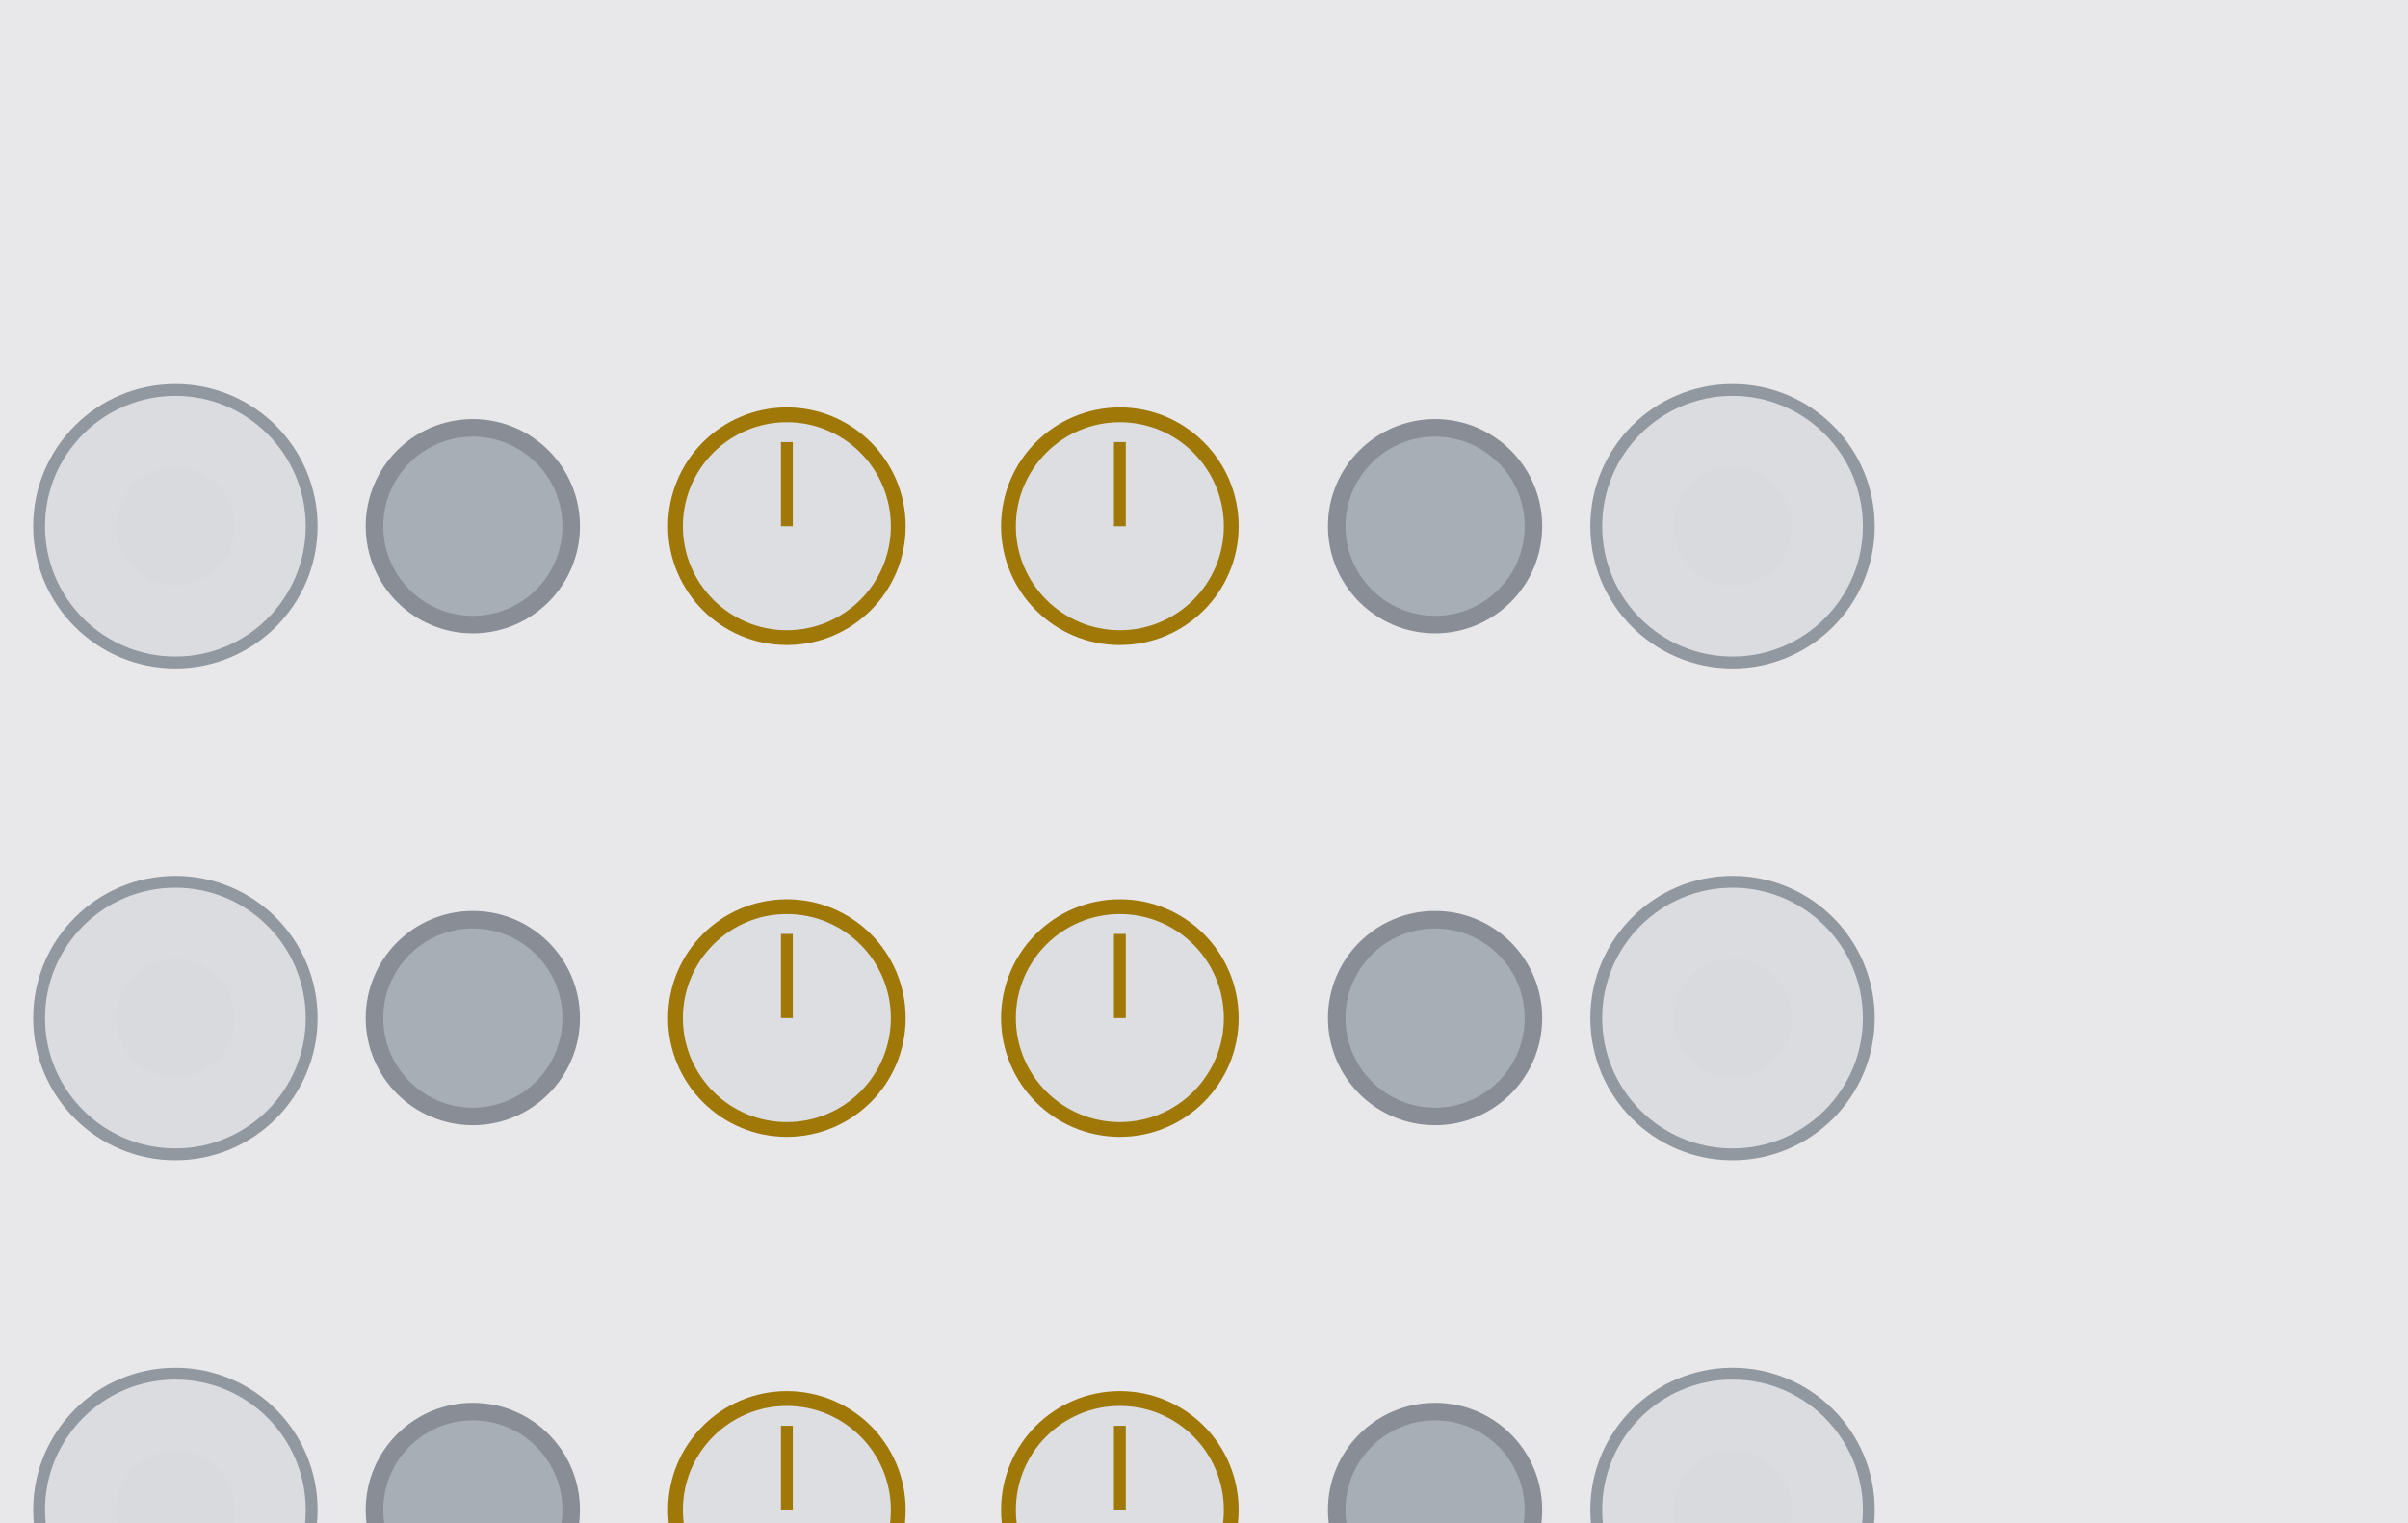
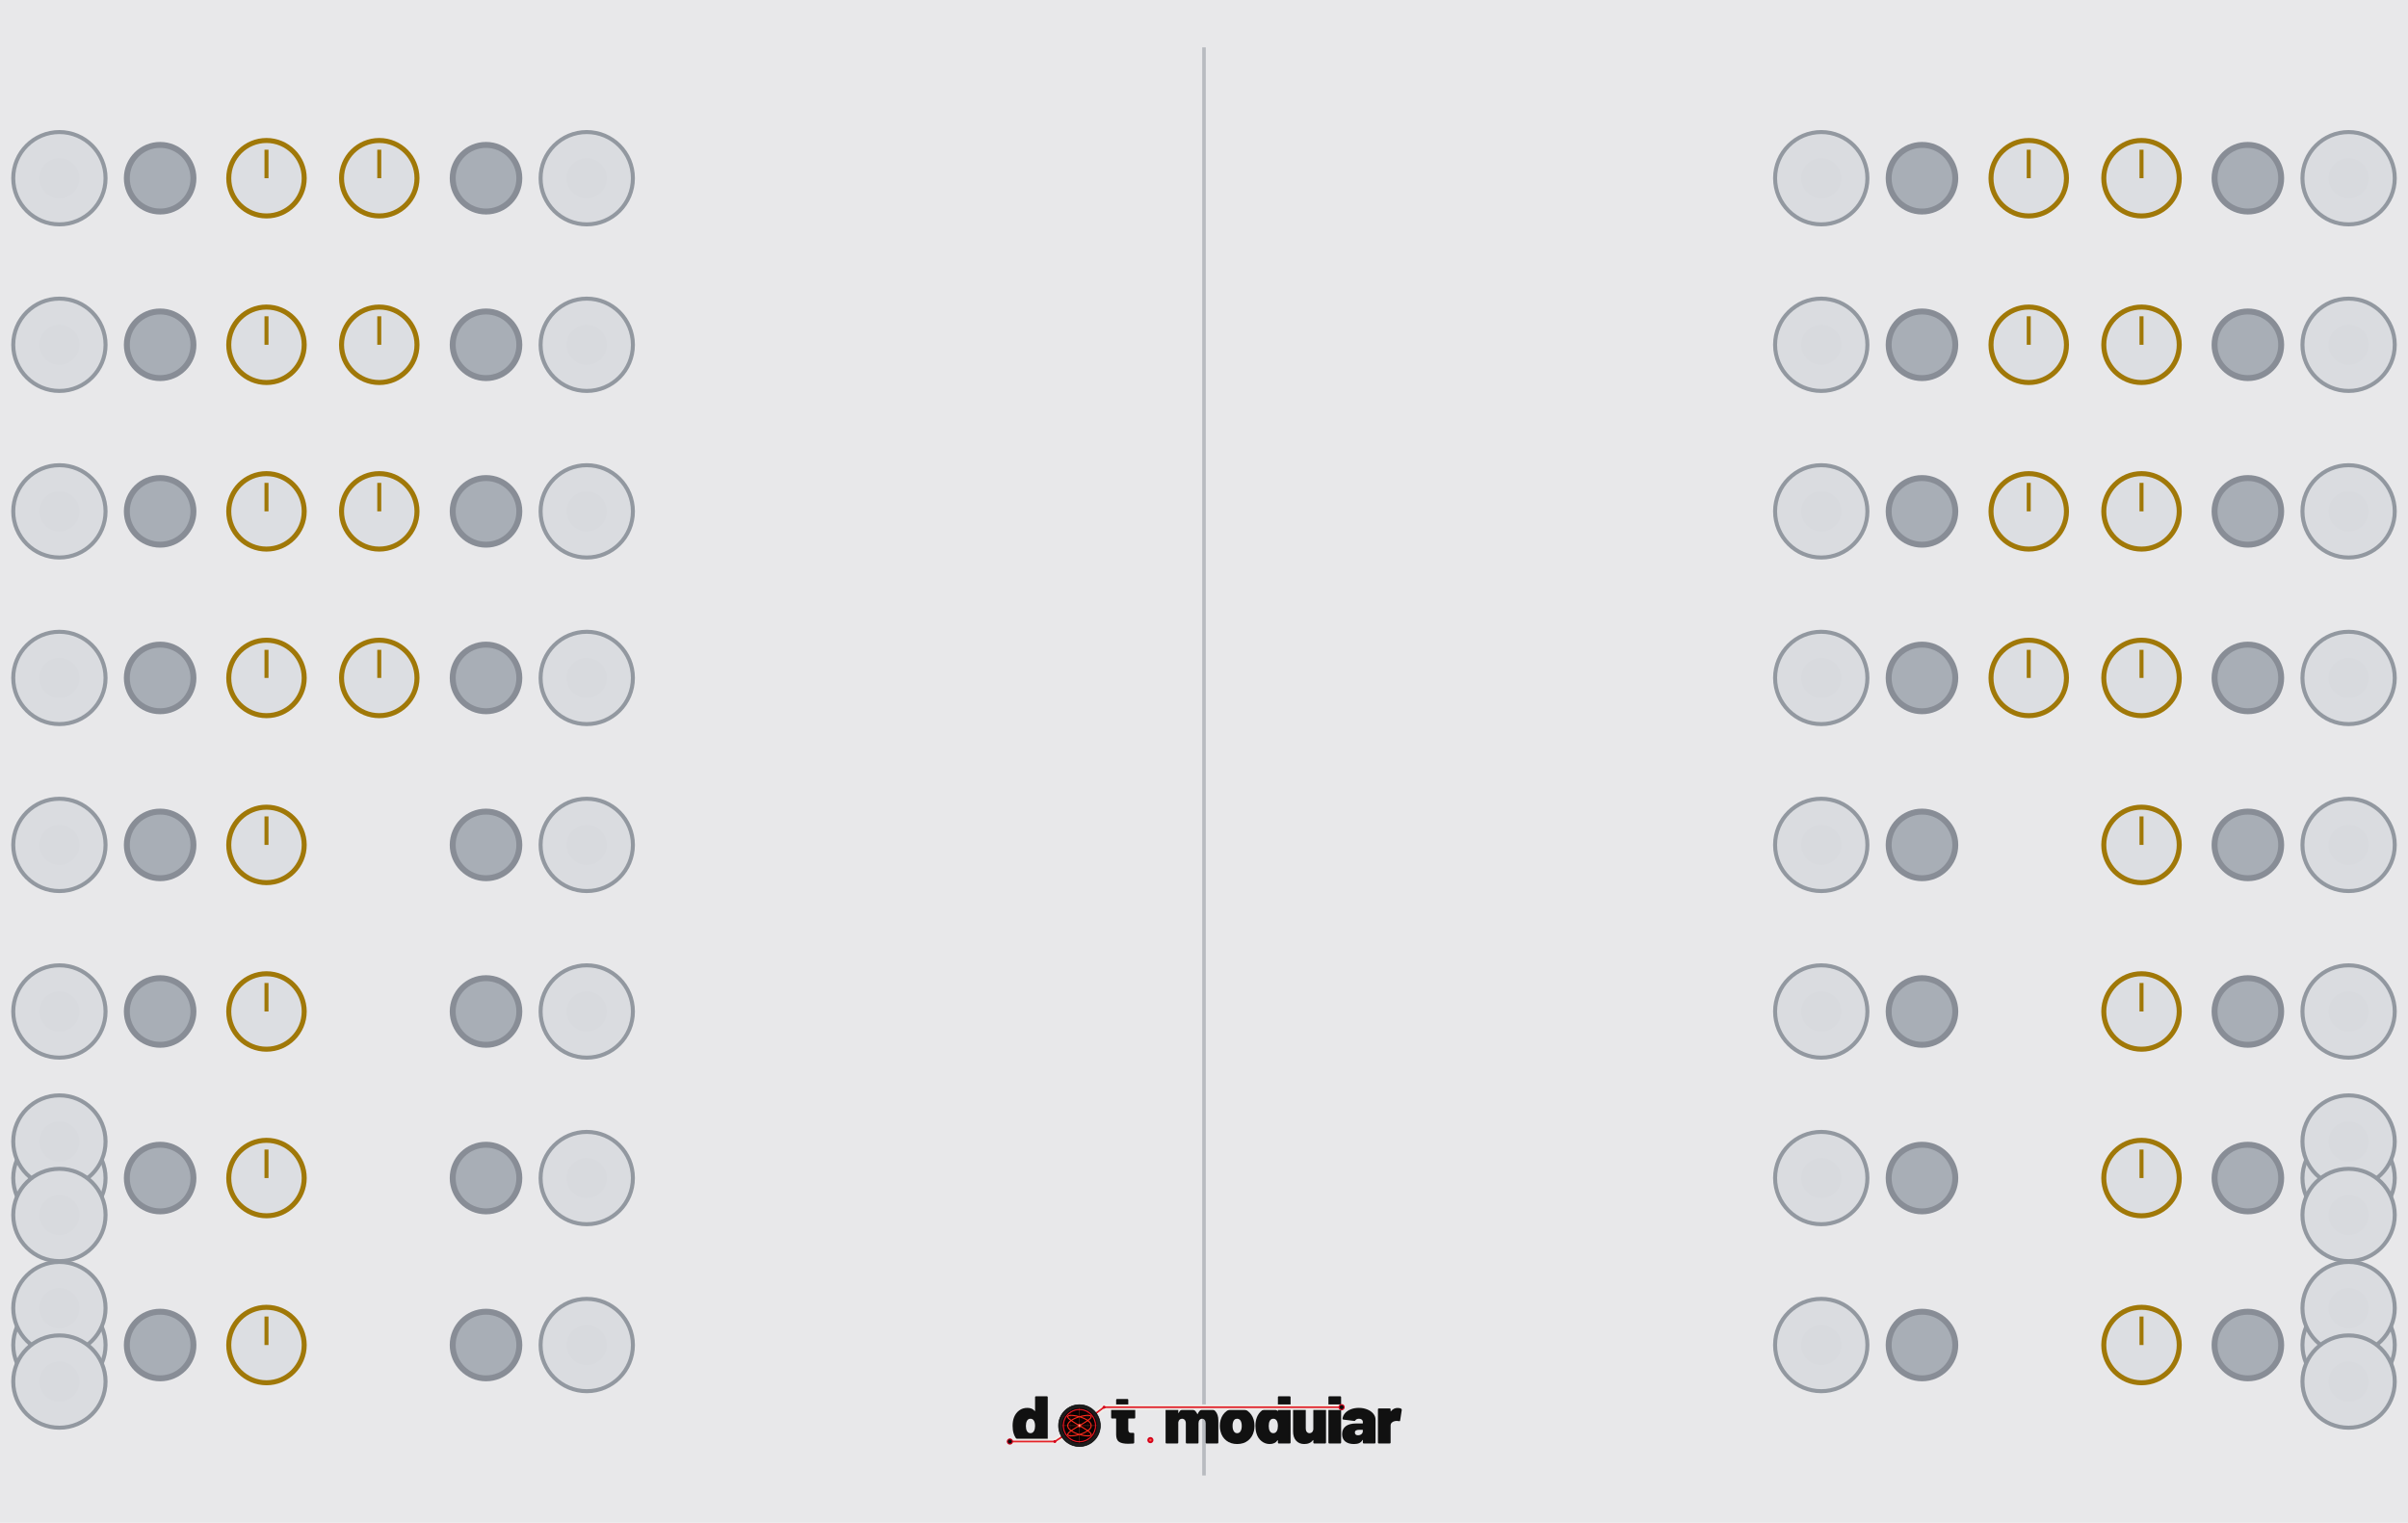
- <svg xmlns="http://www.w3.org/2000/svg" width="203.2" height="128.5" viewBox="0 0 203.2 128.5">
+ <svg xmlns="http://www.w3.org/2000/svg" width="600.0" height="379.43" viewBox="0 0 600.0 379.43">
  <rect width="600.0" height="379.4" fill="#e8e8ea" />
  <line x1="300.0" y1="11.8" x2="300.0" y2="367.6" stroke="#888d96" stroke-width="0.89" opacity="0.5" />
  <circle cx="14.8" cy="44.4" r="11.5" fill="#dadce0" stroke="#9298a0" stroke-width="1" />
  <circle cx="14.8" cy="44.4" r="5.0" fill="#d8dade" />
  <circle cx="146.2" cy="44.4" r="11.5" fill="#dadce0" stroke="#9298a0" stroke-width="1" />
  <circle cx="146.2" cy="44.4" r="5.0" fill="#d8dade" />
  <circle cx="39.9" cy="44.4" r="8.3" fill="#a8aeb6" stroke="#888d96" stroke-width="1.48" />
  <circle cx="121.1" cy="44.4" r="8.3" fill="#a8aeb6" stroke="#888d96" stroke-width="1.48" />
  <circle cx="66.4" cy="44.4" r="9.4" fill="#dcdee2" stroke="#a07808" stroke-width="1.25" />
  <line x1="66.4" y1="44.4" x2="66.4" y2="37.3" stroke="#a07808" stroke-width="1" />
  <circle cx="94.5" cy="44.4" r="9.4" fill="#dcdee2" stroke="#a07808" stroke-width="1.25" />
  <line x1="94.5" y1="44.4" x2="94.5" y2="37.3" stroke="#a07808" stroke-width="1" />
  <circle cx="585.2" cy="44.4" r="11.5" fill="#dadce0" stroke="#9298a0" stroke-width="1" />
  <circle cx="585.2" cy="44.4" r="5.0" fill="#d8dade" />
  <circle cx="453.8" cy="44.4" r="11.5" fill="#dadce0" stroke="#9298a0" stroke-width="1" />
  <circle cx="453.8" cy="44.4" r="5.0" fill="#d8dade" />
  <circle cx="560.1" cy="44.4" r="8.3" fill="#a8aeb6" stroke="#888d96" stroke-width="1.48" />
  <circle cx="478.9" cy="44.4" r="8.3" fill="#a8aeb6" stroke="#888d96" stroke-width="1.48" />
  <circle cx="533.6" cy="44.4" r="9.4" fill="#dcdee2" stroke="#a07808" stroke-width="1.25" />
  <line x1="533.6" y1="44.4" x2="533.6" y2="37.3" stroke="#a07808" stroke-width="1" />
  <circle cx="505.5" cy="44.4" r="9.4" fill="#dcdee2" stroke="#a07808" stroke-width="1.25" />
  <line x1="505.5" y1="44.4" x2="505.5" y2="37.3" stroke="#a07808" stroke-width="1" />
  <circle cx="14.8" cy="85.9" r="11.5" fill="#dadce0" stroke="#9298a0" stroke-width="1" />
  <circle cx="14.8" cy="85.9" r="5.0" fill="#d8dade" />
  <circle cx="146.2" cy="85.9" r="11.5" fill="#dadce0" stroke="#9298a0" stroke-width="1" />
  <circle cx="146.2" cy="85.9" r="5.0" fill="#d8dade" />
  <circle cx="39.9" cy="85.9" r="8.3" fill="#a8aeb6" stroke="#888d96" stroke-width="1.48" />
  <circle cx="121.1" cy="85.9" r="8.3" fill="#a8aeb6" stroke="#888d96" stroke-width="1.48" />
  <circle cx="66.4" cy="85.9" r="9.4" fill="#dcdee2" stroke="#a07808" stroke-width="1.25" />
  <line x1="66.4" y1="85.9" x2="66.4" y2="78.8" stroke="#a07808" stroke-width="1" />
  <circle cx="94.5" cy="85.9" r="9.4" fill="#dcdee2" stroke="#a07808" stroke-width="1.25" />
  <line x1="94.5" y1="85.9" x2="94.5" y2="78.8" stroke="#a07808" stroke-width="1" />
  <circle cx="585.2" cy="85.9" r="11.5" fill="#dadce0" stroke="#9298a0" stroke-width="1" />
  <circle cx="585.2" cy="85.9" r="5.0" fill="#d8dade" />
  <circle cx="453.8" cy="85.9" r="11.5" fill="#dadce0" stroke="#9298a0" stroke-width="1" />
  <circle cx="453.8" cy="85.9" r="5.0" fill="#d8dade" />
  <circle cx="560.1" cy="85.9" r="8.3" fill="#a8aeb6" stroke="#888d96" stroke-width="1.48" />
  <circle cx="478.9" cy="85.9" r="8.3" fill="#a8aeb6" stroke="#888d96" stroke-width="1.48" />
  <circle cx="533.6" cy="85.9" r="9.4" fill="#dcdee2" stroke="#a07808" stroke-width="1.25" />
  <line x1="533.6" y1="85.9" x2="533.6" y2="78.8" stroke="#a07808" stroke-width="1" />
  <circle cx="505.5" cy="85.9" r="9.4" fill="#dcdee2" stroke="#a07808" stroke-width="1.25" />
  <line x1="505.5" y1="85.9" x2="505.5" y2="78.8" stroke="#a07808" stroke-width="1" />
  <circle cx="14.8" cy="127.4" r="11.5" fill="#dadce0" stroke="#9298a0" stroke-width="1" />
  <circle cx="14.8" cy="127.4" r="5.0" fill="#d8dade" />
  <circle cx="146.2" cy="127.4" r="11.5" fill="#dadce0" stroke="#9298a0" stroke-width="1" />
  <circle cx="146.2" cy="127.4" r="5.0" fill="#d8dade" />
  <circle cx="39.9" cy="127.4" r="8.3" fill="#a8aeb6" stroke="#888d96" stroke-width="1.48" />
  <circle cx="121.1" cy="127.4" r="8.3" fill="#a8aeb6" stroke="#888d96" stroke-width="1.48" />
  <circle cx="66.4" cy="127.4" r="9.4" fill="#dcdee2" stroke="#a07808" stroke-width="1.25" />
  <line x1="66.4" y1="127.4" x2="66.4" y2="120.3" stroke="#a07808" stroke-width="1" />
  <circle cx="94.5" cy="127.4" r="9.4" fill="#dcdee2" stroke="#a07808" stroke-width="1.25" />
  <line x1="94.5" y1="127.4" x2="94.5" y2="120.3" stroke="#a07808" stroke-width="1" />
  <circle cx="585.2" cy="127.4" r="11.5" fill="#dadce0" stroke="#9298a0" stroke-width="1" />
  <circle cx="585.2" cy="127.4" r="5.0" fill="#d8dade" />
  <circle cx="453.8" cy="127.4" r="11.5" fill="#dadce0" stroke="#9298a0" stroke-width="1" />
  <circle cx="453.8" cy="127.4" r="5.0" fill="#d8dade" />
  <circle cx="560.1" cy="127.4" r="8.3" fill="#a8aeb6" stroke="#888d96" stroke-width="1.48" />
  <circle cx="478.9" cy="127.4" r="8.3" fill="#a8aeb6" stroke="#888d96" stroke-width="1.48" />
  <circle cx="533.6" cy="127.4" r="9.4" fill="#dcdee2" stroke="#a07808" stroke-width="1.25" />
  <line x1="533.6" y1="127.4" x2="533.6" y2="120.3" stroke="#a07808" stroke-width="1" />
  <circle cx="505.5" cy="127.4" r="9.4" fill="#dcdee2" stroke="#a07808" stroke-width="1.25" />
  <line x1="505.5" y1="127.4" x2="505.5" y2="120.3" stroke="#a07808" stroke-width="1" />
  <circle cx="14.8" cy="168.9" r="11.5" fill="#dadce0" stroke="#9298a0" stroke-width="1" />
  <circle cx="14.8" cy="168.9" r="5.0" fill="#d8dade" />
  <circle cx="146.2" cy="168.9" r="11.5" fill="#dadce0" stroke="#9298a0" stroke-width="1" />
  <circle cx="146.2" cy="168.9" r="5.0" fill="#d8dade" />
  <circle cx="39.9" cy="168.9" r="8.3" fill="#a8aeb6" stroke="#888d96" stroke-width="1.48" />
  <circle cx="121.1" cy="168.9" r="8.3" fill="#a8aeb6" stroke="#888d96" stroke-width="1.48" />
  <circle cx="66.4" cy="168.9" r="9.4" fill="#dcdee2" stroke="#a07808" stroke-width="1.25" />
  <line x1="66.4" y1="168.9" x2="66.4" y2="161.9" stroke="#a07808" stroke-width="1" />
  <circle cx="94.5" cy="168.9" r="9.4" fill="#dcdee2" stroke="#a07808" stroke-width="1.25" />
  <line x1="94.5" y1="168.9" x2="94.5" y2="161.9" stroke="#a07808" stroke-width="1" />
  <circle cx="585.2" cy="168.9" r="11.5" fill="#dadce0" stroke="#9298a0" stroke-width="1" />
  <circle cx="585.2" cy="168.9" r="5.0" fill="#d8dade" />
  <circle cx="453.8" cy="168.9" r="11.5" fill="#dadce0" stroke="#9298a0" stroke-width="1" />
  <circle cx="453.8" cy="168.9" r="5.0" fill="#d8dade" />
  <circle cx="560.1" cy="168.9" r="8.3" fill="#a8aeb6" stroke="#888d96" stroke-width="1.48" />
  <circle cx="478.9" cy="168.9" r="8.3" fill="#a8aeb6" stroke="#888d96" stroke-width="1.48" />
  <circle cx="533.6" cy="168.9" r="9.4" fill="#dcdee2" stroke="#a07808" stroke-width="1.25" />
  <line x1="533.6" y1="168.9" x2="533.6" y2="161.9" stroke="#a07808" stroke-width="1" />
  <circle cx="505.5" cy="168.9" r="9.4" fill="#dcdee2" stroke="#a07808" stroke-width="1.25" />
  <line x1="505.5" y1="168.9" x2="505.5" y2="161.9" stroke="#a07808" stroke-width="1" />
  <circle cx="14.8" cy="210.5" r="11.5" fill="#dadce0" stroke="#9298a0" stroke-width="1" />
  <circle cx="14.8" cy="210.5" r="5.0" fill="#d8dade" />
  <circle cx="146.2" cy="210.5" r="11.5" fill="#dadce0" stroke="#9298a0" stroke-width="1" />
  <circle cx="146.2" cy="210.5" r="5.0" fill="#d8dade" />
  <circle cx="39.9" cy="210.5" r="8.3" fill="#a8aeb6" stroke="#888d96" stroke-width="1.48" />
  <circle cx="121.1" cy="210.5" r="8.3" fill="#a8aeb6" stroke="#888d96" stroke-width="1.48" />
  <circle cx="66.4" cy="210.5" r="9.4" fill="#dcdee2" stroke="#a07808" stroke-width="1.25" />
  <line x1="66.4" y1="210.5" x2="66.4" y2="203.4" stroke="#a07808" stroke-width="1" />
  <circle cx="585.2" cy="210.5" r="11.5" fill="#dadce0" stroke="#9298a0" stroke-width="1" />
  <circle cx="585.2" cy="210.5" r="5.0" fill="#d8dade" />
  <circle cx="453.8" cy="210.5" r="11.5" fill="#dadce0" stroke="#9298a0" stroke-width="1" />
  <circle cx="453.8" cy="210.5" r="5.0" fill="#d8dade" />
  <circle cx="560.1" cy="210.5" r="8.3" fill="#a8aeb6" stroke="#888d96" stroke-width="1.48" />
  <circle cx="478.9" cy="210.5" r="8.3" fill="#a8aeb6" stroke="#888d96" stroke-width="1.48" />
  <circle cx="533.6" cy="210.5" r="9.4" fill="#dcdee2" stroke="#a07808" stroke-width="1.25" />
  <line x1="533.6" y1="210.5" x2="533.6" y2="203.4" stroke="#a07808" stroke-width="1" />
  <circle cx="14.8" cy="252.0" r="11.5" fill="#dadce0" stroke="#9298a0" stroke-width="1" />
  <circle cx="14.8" cy="252.0" r="5.0" fill="#d8dade" />
  <circle cx="146.2" cy="252.0" r="11.5" fill="#dadce0" stroke="#9298a0" stroke-width="1" />
  <circle cx="146.2" cy="252.0" r="5.0" fill="#d8dade" />
  <circle cx="39.9" cy="252.0" r="8.3" fill="#a8aeb6" stroke="#888d96" stroke-width="1.48" />
  <circle cx="121.1" cy="252.0" r="8.3" fill="#a8aeb6" stroke="#888d96" stroke-width="1.48" />
  <circle cx="66.4" cy="252.0" r="9.4" fill="#dcdee2" stroke="#a07808" stroke-width="1.25" />
  <line x1="66.4" y1="252.0" x2="66.4" y2="244.9" stroke="#a07808" stroke-width="1" />
  <circle cx="585.2" cy="252.0" r="11.5" fill="#dadce0" stroke="#9298a0" stroke-width="1" />
  <circle cx="585.2" cy="252.0" r="5.0" fill="#d8dade" />
  <circle cx="453.8" cy="252.0" r="11.5" fill="#dadce0" stroke="#9298a0" stroke-width="1" />
  <circle cx="453.8" cy="252.0" r="5.0" fill="#d8dade" />
  <circle cx="560.1" cy="252.0" r="8.3" fill="#a8aeb6" stroke="#888d96" stroke-width="1.48" />
  <circle cx="478.9" cy="252.0" r="8.3" fill="#a8aeb6" stroke="#888d96" stroke-width="1.48" />
  <circle cx="533.6" cy="252.0" r="9.4" fill="#dcdee2" stroke="#a07808" stroke-width="1.25" />
  <line x1="533.6" y1="252.0" x2="533.6" y2="244.9" stroke="#a07808" stroke-width="1" />
  <circle cx="14.8" cy="293.5" r="11.5" fill="#dadce0" stroke="#9298a0" stroke-width="1" />
  <circle cx="14.8" cy="293.5" r="5.0" fill="#d8dade" />
  <circle cx="146.2" cy="293.5" r="11.5" fill="#dadce0" stroke="#9298a0" stroke-width="1" />
  <circle cx="146.2" cy="293.5" r="5.0" fill="#d8dade" />
  <circle cx="39.9" cy="293.5" r="8.3" fill="#a8aeb6" stroke="#888d96" stroke-width="1.48" />
  <circle cx="121.1" cy="293.5" r="8.3" fill="#a8aeb6" stroke="#888d96" stroke-width="1.48" />
  <circle cx="66.4" cy="293.5" r="9.4" fill="#dcdee2" stroke="#a07808" stroke-width="1.25" />
  <line x1="66.4" y1="293.5" x2="66.4" y2="286.4" stroke="#a07808" stroke-width="1" />
  <circle cx="14.8" cy="284.4" r="11.5" fill="#dadce0" stroke="#9298a0" stroke-width="1" />
  <circle cx="14.8" cy="284.4" r="5.0" fill="#d8dade" />
  <circle cx="14.8" cy="302.7" r="11.5" fill="#dadce0" stroke="#9298a0" stroke-width="1" />
  <circle cx="14.8" cy="302.7" r="5.0" fill="#d8dade" />
  <circle cx="585.2" cy="293.5" r="11.5" fill="#dadce0" stroke="#9298a0" stroke-width="1" />
  <circle cx="585.2" cy="293.5" r="5.0" fill="#d8dade" />
  <circle cx="453.8" cy="293.5" r="11.5" fill="#dadce0" stroke="#9298a0" stroke-width="1" />
  <circle cx="453.8" cy="293.5" r="5.0" fill="#d8dade" />
  <circle cx="560.1" cy="293.5" r="8.3" fill="#a8aeb6" stroke="#888d96" stroke-width="1.48" />
  <circle cx="478.9" cy="293.5" r="8.3" fill="#a8aeb6" stroke="#888d96" stroke-width="1.48" />
  <circle cx="533.6" cy="293.5" r="9.4" fill="#dcdee2" stroke="#a07808" stroke-width="1.25" />
  <line x1="533.6" y1="293.5" x2="533.6" y2="286.4" stroke="#a07808" stroke-width="1" />
  <circle cx="585.2" cy="284.4" r="11.5" fill="#dadce0" stroke="#9298a0" stroke-width="1" />
  <circle cx="585.2" cy="284.4" r="5.0" fill="#d8dade" />
  <circle cx="585.2" cy="302.7" r="11.5" fill="#dadce0" stroke="#9298a0" stroke-width="1" />
  <circle cx="585.2" cy="302.7" r="5.0" fill="#d8dade" />
  <circle cx="14.8" cy="335.1" r="11.5" fill="#dadce0" stroke="#9298a0" stroke-width="1" />
  <circle cx="14.8" cy="335.1" r="5.0" fill="#d8dade" />
  <circle cx="146.2" cy="335.1" r="11.5" fill="#dadce0" stroke="#9298a0" stroke-width="1" />
  <circle cx="146.2" cy="335.1" r="5.0" fill="#d8dade" />
  <circle cx="39.9" cy="335.1" r="8.3" fill="#a8aeb6" stroke="#888d96" stroke-width="1.48" />
  <circle cx="121.1" cy="335.1" r="8.3" fill="#a8aeb6" stroke="#888d96" stroke-width="1.48" />
  <circle cx="66.4" cy="335.1" r="9.4" fill="#dcdee2" stroke="#a07808" stroke-width="1.25" />
  <line x1="66.4" y1="335.1" x2="66.4" y2="328.0" stroke="#a07808" stroke-width="1" />
  <circle cx="14.8" cy="325.9" r="11.5" fill="#dadce0" stroke="#9298a0" stroke-width="1" />
  <circle cx="14.8" cy="325.9" r="5.0" fill="#d8dade" />
  <circle cx="14.8" cy="344.2" r="11.5" fill="#dadce0" stroke="#9298a0" stroke-width="1" />
  <circle cx="14.8" cy="344.2" r="5.0" fill="#d8dade" />
  <circle cx="585.2" cy="335.1" r="11.5" fill="#dadce0" stroke="#9298a0" stroke-width="1" />
  <circle cx="585.2" cy="335.1" r="5.0" fill="#d8dade" />
  <circle cx="453.8" cy="335.1" r="11.5" fill="#dadce0" stroke="#9298a0" stroke-width="1" />
  <circle cx="453.8" cy="335.1" r="5.0" fill="#d8dade" />
  <circle cx="560.1" cy="335.1" r="8.3" fill="#a8aeb6" stroke="#888d96" stroke-width="1.48" />
  <circle cx="478.9" cy="335.1" r="8.3" fill="#a8aeb6" stroke="#888d96" stroke-width="1.48" />
  <circle cx="533.6" cy="335.1" r="9.4" fill="#dcdee2" stroke="#a07808" stroke-width="1.25" />
  <line x1="533.6" y1="335.1" x2="533.6" y2="328.0" stroke="#a07808" stroke-width="1" />
  <circle cx="585.2" cy="325.9" r="11.5" fill="#dadce0" stroke="#9298a0" stroke-width="1" />
  <circle cx="585.2" cy="325.9" r="5.0" fill="#d8dade" />
  <circle cx="585.2" cy="344.2" r="11.5" fill="#dadce0" stroke="#9298a0" stroke-width="1" />
  <circle cx="585.2" cy="344.2" r="5.0" fill="#d8dade" />
  <g transform="translate(249.80,346.95) scale(0.1528) translate(-26.00,-65.00)">
    <g transform="translate(40.00,148.00) scale(0.11,-0.11)">
      <path d="M370 700H528Q535 700 539.0 696.0Q543 692 543 685V15Q543 8 539.0 4.0Q535 0 528 0H370Q363 0 359.0 4.0Q355 8 355 15V45Q355 48 353.0 49.0Q351 50 349 47Q312 -8 233 -8Q166 -8 112.5 34.5Q59 77 37 150Q22 200 22 262Q22 334 44 390Q68 451 119.0 489.5Q170 528 241 528Q314 528 349 482Q351 480 353.0 480.5Q355 481 355 484V685Q355 692 359.0 696.0Q363 700 370 700ZM355 259Q355 307 339 336Q321 367 287 367Q251 367 234 334Q219 306 219 259Q219 214 234 186Q252 153 287 153Q322 153 340 187Q355 216 355 259Z" fill="#111111" />
    </g>
    <g transform="translate(201.37,148.00) scale(0.11,-0.11)">
      <path d="M358 370H275Q270 370 270 365V208Q270 158 306 158H343Q350 158 354.0 154.0Q358 150 358 143V15Q358 1 343 -1Q304 -4 268 -4Q177 -4 134.0 24.0Q91 52 90 130V365Q90 370 85 370H31Q24 370 20.0 374.0Q16 378 16 385V505Q16 512 20.0 516.0Q24 520 31 520H85Q90 520 90 525V645Q90 652 94.0 656.0Q98 660 105 660H255Q262 660 266.0 656.0Q270 652 270 645V525Q270 520 275 520H358Q365 520 369.0 516.0Q373 512 373 505V385Q373 378 369.0 374.0Q365 370 358 370Z" fill="#111111" />
    </g>
    <g transform="translate(288.27,148.00) scale(0.11,-0.11)">
      <path d="M815 341V15Q815 8 811.0 4.0Q807 0 800 0H642Q635 0 631.0 4.0Q627 8 627 15V300Q627 330 612.5 348.5Q598 367 575 367Q551 367 536.0 348.5Q521 330 521 300V15Q521 8 517.0 4.0Q513 0 506 0H348Q341 0 337.0 4.0Q333 8 333 15V300Q333 330 317.5 348.5Q302 367 277 367Q255 367 240.5 353.5Q226 340 222 317Q221 315 221 311V15Q221 8 217.0 4.0Q213 0 206 0H48Q41 0 37.0 4.0Q33 8 33 15V505Q33 512 37.0 516.0Q41 520 48 520H206Q213 520 217.0 516.0Q221 512 221 505V455Q221 451 223.0 451.0Q225 451 227 454Q265 528 355 528Q406 528 444.5 504.5Q483 481 503 437Q506 432 509 438Q529 483 564.5 505.5Q600 528 648 528Q727 528 771.0 479.0Q815 430 815 341Z" fill="#111111" />
    </g>
    <g transform="translate(377.92,148.00) scale(0.11,-0.11)">
      <path d="M32 181Q22 217 22 261Q22 310 34 350Q58 433 122.5 480.5Q187 528 280 528Q373 528 436.5 480.5Q500 433 524 352Q536 310 536 263Q536 225 528 187Q507 97 441.5 44.5Q376 -8 279 -8Q184 -8 118.5 43.0Q53 94 32 181ZM343 217Q347 236 347 262Q347 285 342 308Q327 367 279 367Q229 367 216 308Q211 291 211 262Q211 236 215 217Q230 153 279 153Q305 153 321.0 170.5Q337 188 343 217Z" fill="#111111" />
    </g>
    <g transform="translate(436.00,148.00) scale(0.11,-0.11)">
      <path d="M370 700H528Q535 700 539.0 696.0Q543 692 543 685V15Q543 8 539.0 4.0Q535 0 528 0H370Q363 0 359.0 4.0Q355 8 355 15V45Q355 48 353.0 49.0Q351 50 349 47Q312 -8 233 -8Q166 -8 112.5 34.5Q59 77 37 150Q22 200 22 262Q22 334 44 390Q68 451 119.0 489.5Q170 528 241 528Q314 528 349 482Q351 480 353.0 480.5Q355 481 355 484V685Q355 692 359.0 696.0Q363 700 370 700ZM355 259Q355 307 339 336Q321 367 287 367Q251 367 234 334Q219 306 219 259Q219 214 234 186Q252 153 287 153Q322 153 340 187Q355 216 355 259Z" fill="#111111" />
    </g>
    <g transform="translate(496.39,148.00) scale(0.11,-0.11)">
      <path d="M346 520H504Q511 520 515.0 516.0Q519 512 519 505V15Q519 8 515.0 4.0Q511 0 504 0H346Q339 0 335.0 4.0Q331 8 331 15V48Q331 51 329.0 52.0Q327 53 325 50Q284 -8 197 -8Q121 -8 76.0 41.5Q31 91 31 179V505Q31 512 35.0 516.0Q39 520 46 520H204Q211 520 215.0 516.0Q219 512 219 505V220Q219 190 234.5 171.5Q250 153 275 153Q297 153 311.5 166.5Q326 180 330 203Q331 205 331 209V505Q331 512 335.0 516.0Q339 520 346 520Z" fill="#111111" />
    </g>
    <g transform="translate(553.81,148.00) scale(0.11,-0.11)">
      <path d="M33 15V685Q33 692 37.0 696.0Q41 700 48 700H206Q213 700 217.0 696.0Q221 692 221 685V15Q221 8 217.0 4.0Q213 0 206 0H48Q41 0 37.0 4.0Q33 8 33 15Z" fill="#111111" />
    </g>
    <g transform="translate(578.45,148.00) scale(0.11,-0.11)">
      <path d="M507 355V15Q507 8 503.0 4.0Q499 0 492 0H334Q327 0 323.0 4.0Q319 8 319 15V50Q319 54 317.5 54.5Q316 55 314 52Q297 21 267.0 6.5Q237 -8 188 -8Q106 -8 59.0 29.5Q12 67 12 139Q12 215 65.5 256.0Q119 297 221 297H314Q319 297 319 302V320Q319 341 303.5 354.0Q288 367 262 367Q244 367 230.0 361.0Q216 355 210 345Q206 338 202.5 335.5Q199 333 193 334L32 354Q18 356 18 366Q22 411 54.0 448.0Q86 485 139.5 506.5Q193 528 259 528Q327 528 384.0 505.0Q441 482 474.0 442.0Q507 402 507 355ZM319 185V198Q319 203 314 203H264Q201 203 201 162Q201 144 212.5 133.0Q224 122 246 122Q278 122 298.5 139.0Q319 156 319 185Z" fill="#111111" />
    </g>
    <g transform="translate(634.55,148.00) scale(0.11,-0.11)">
      <path d="M379 514Q388 509 386 495L362 341Q361 333 356.5 331.0Q352 329 344 331Q326 335 312 335Q297 335 284 332Q258 327 239.5 310.5Q221 294 221 266V15Q221 8 217.0 4.0Q213 0 206 0H48Q41 0 37.0 4.0Q33 8 33 15V505Q33 512 37.0 516.0Q41 520 48 520H206Q213 520 217.0 516.0Q221 512 221 505V481Q221 478 223.0 477.0Q225 476 226 478Q264 527 325 527Q359 527 379 514Z" fill="#111111" />
    </g>
    <path d="M 38.0,144.8 L 111.3,144.8 L 151.4,118.8 L 191.6,88.8 L 578.9,88.8" fill="none" stroke="#f0ede8" stroke-width="9.0" stroke-linecap="round" stroke-linejoin="round" />
    <path d="M 38.0,144.8 L 111.3,144.8 L 151.4,118.8 L 191.6,88.8 L 578.9,88.8" fill="none" stroke="#d4001a" stroke-width="2.60" stroke-linecap="round" stroke-linejoin="round" />
    <path d="M 38.0,144.8 L 111.3,144.8 L 151.4,118.8 L 191.6,88.8 L 578.9,88.8" fill="none" stroke="#ff5533" stroke-width="0.88" stroke-linecap="round" stroke-linejoin="round" opacity="0.7" />
    <circle cx="38.0" cy="144.8" r="4.2" fill="#0d0d0d" stroke="#d4001a" stroke-width="1.76" />
    <circle cx="578.9" cy="88.8" r="4.2" fill="#0d0d0d" stroke="#d4001a" stroke-width="1.76" />
    <circle cx="111.3" cy="144.8" r="2.4" fill="#d4001a" />
    <circle cx="191.6" cy="88.8" r="2.4" fill="#d4001a" />
    <g transform="translate(151.430,118.850)">
      <circle r="34.100" fill="#1c1c1c" stroke="#000000" stroke-width="1.023" />
      <circle r="28.644" fill="#0a0202" />
      <g stroke="#a83020" stroke-width="0.682" opacity="0.9">
        <line x1="-28.644" y1="0" x2="28.644" y2="0" />
        <line x1="0" y1="-28.644" x2="0" y2="28.644" />
      </g>
      <g stroke="#7a2018" stroke-width="0.443" opacity="0.6">
        <line x1="-28.644" y1="-14.322" x2="28.644" y2="-14.322" />
        <line x1="-14.322" y1="-28.644" x2="-14.322" y2="28.644" />
        <line x1="-28.644" y1="14.322" x2="28.644" y2="14.322" />
        <line x1="14.322" y1="-28.644" x2="14.322" y2="28.644" />
      </g>
      <path d="M 19.10,0.00 L 19.01,1.05 L 18.76,2.09 L 18.34,3.13 L 17.76,4.16 L 17.01,5.16 L 16.12,6.15 L 15.09,7.11 L 13.92,8.05 L 12.63,8.95 L 11.22,9.82 L 9.72,10.65 L 8.13,11.44 L 6.47,12.18 L 4.75,12.87 L 2.99,13.52 L 1.20,14.11 L -0.60,14.64 L -2.39,15.12 L -4.17,15.54 L -5.90,15.89 L -7.58,16.18 L -9.20,16.41 L -10.73,16.58 L -12.17,16.68 L -13.50,16.71 L -14.71,16.68 L -15.79,16.58 L -16.73,16.41 L -17.53,16.18 L -18.16,15.89 L -18.64,15.54 L -18.95,15.12 L -19.09,14.64 L -19.06,14.11 L -18.86,13.52 L -18.50,12.87 L -17.97,12.18 L -17.28,11.44 L -16.44,10.65 L -15.45,9.82 L -14.32,8.95 L -13.07,8.05 L -11.70,7.11 L -10.23,6.15 L -8.67,5.16 L -7.03,4.16 L -5.33,3.13 L -3.58,2.09 L -1.80,1.05 L -0.00,0.00 L 1.80,-1.05 L 3.58,-2.09 L 5.33,-3.13 L 7.03,-4.16 L 8.67,-5.16 L 10.23,-6.15 L 11.70,-7.11 L 13.07,-8.05 L 14.32,-8.95 L 15.45,-9.82 L 16.44,-10.65 L 17.28,-11.44 L 17.97,-12.18 L 18.50,-12.87 L 18.86,-13.52 L 19.06,-14.11 L 19.09,-14.64 L 18.95,-15.12 L 18.64,-15.54 L 18.16,-15.89 L 17.53,-16.18 L 16.73,-16.41 L 15.79,-16.58 L 14.71,-16.68 L 13.50,-16.71 L 12.17,-16.68 L 10.73,-16.58 L 9.20,-16.41 L 7.58,-16.18 L 5.90,-15.89 L 4.17,-15.54 L 2.39,-15.12 L 0.60,-14.64 L -1.20,-14.11 L -2.99,-13.52 L -4.75,-12.87 L -6.47,-12.18 L -8.13,-11.44 L -9.72,-10.65 L -11.22,-9.82 L -12.63,-8.95 L -13.92,-8.05 L -15.09,-7.11 L -16.12,-6.15 L -17.01,-5.16 L -17.76,-4.16 L -18.34,-3.13 L -18.76,-2.09 L -19.01,-1.05 L -19.10,-0.00 L -19.01,1.05 L -18.76,2.09 L -18.34,3.13 L -17.76,4.16 L -17.01,5.16 L -16.12,6.15 L -15.09,7.11 L -13.92,8.05 L -12.63,8.95 L -11.22,9.82 L -9.72,10.65 L -8.13,11.44 L -6.47,12.18 L -4.75,12.87 L -2.99,13.52 L -1.20,14.11 L 0.60,14.64 L 2.39,15.12 L 4.17,15.54 L 5.90,15.89 L 7.58,16.18 L 9.20,16.41 L 10.73,16.58 L 12.17,16.68 L 13.50,16.71 L 14.71,16.68 L 15.79,16.58 L 16.73,16.41 L 17.53,16.18 L 18.16,15.89 L 18.64,15.54 L 18.95,15.12 L 19.09,14.64 L 19.06,14.11 L 18.86,13.52 L 18.50,12.87 L 17.97,12.18 L 17.28,11.44 L 16.44,10.65 L 15.45,9.82 L 14.32,8.95 L 13.07,8.05 L 11.70,7.11 L 10.23,6.15 L 8.67,5.16 L 7.03,4.16 L 5.33,3.13 L 3.58,2.09 L 1.80,1.05 L 0.00,0.00 L -1.80,-1.05 L -3.58,-2.09 L -5.33,-3.13 L -7.03,-4.16 L -8.67,-5.16 L -10.23,-6.15 L -11.70,-7.11 L -13.07,-8.05 L -14.32,-8.95 L -15.45,-9.82 L -16.44,-10.65 L -17.28,-11.44 L -17.97,-12.18 L -18.50,-12.87 L -18.86,-13.52 L -19.06,-14.11 L -19.09,-14.64 L -18.95,-15.12 L -18.64,-15.54 L -18.16,-15.89 L -17.53,-16.18 L -16.73,-16.41 L -15.79,-16.58 L -14.71,-16.68 L -13.50,-16.71 L -12.17,-16.68 L -10.73,-16.58 L -9.20,-16.41 L -7.58,-16.18 L -5.90,-15.89 L -4.17,-15.54 L -2.39,-15.12 L -0.60,-14.64 L 1.20,-14.11 L 2.99,-13.52 L 4.75,-12.87 L 6.47,-12.18 L 8.13,-11.44 L 9.72,-10.65 L 11.22,-9.82 L 12.63,-8.95 L 13.92,-8.05 L 15.09,-7.11 L 16.12,-6.15 L 17.01,-5.16 L 17.76,-4.16 L 18.34,-3.13 L 18.76,-2.09 L 19.01,-1.05 L 19.10,-0.00 Z" fill="none" stroke="#ff2a1a" stroke-width="1.705" stroke-linejoin="round" />
      <circle r="26.257" fill="none" stroke="#d4001a" stroke-width="1.876" />
      <circle r="26.257" fill="none" stroke="#ff5533" stroke-width="0.614" opacity="0.7" />
      <circle r="2.899" fill="#ff3322" />
      <circle r="1.364" fill="#ffccbb" />
    </g>
    <circle cx="267.1" cy="142.5" r="5.0" fill="#d4001a" />
    <circle cx="267.1" cy="142.5" r="2.0" fill="#ff5544" />
  </g>
</svg>
